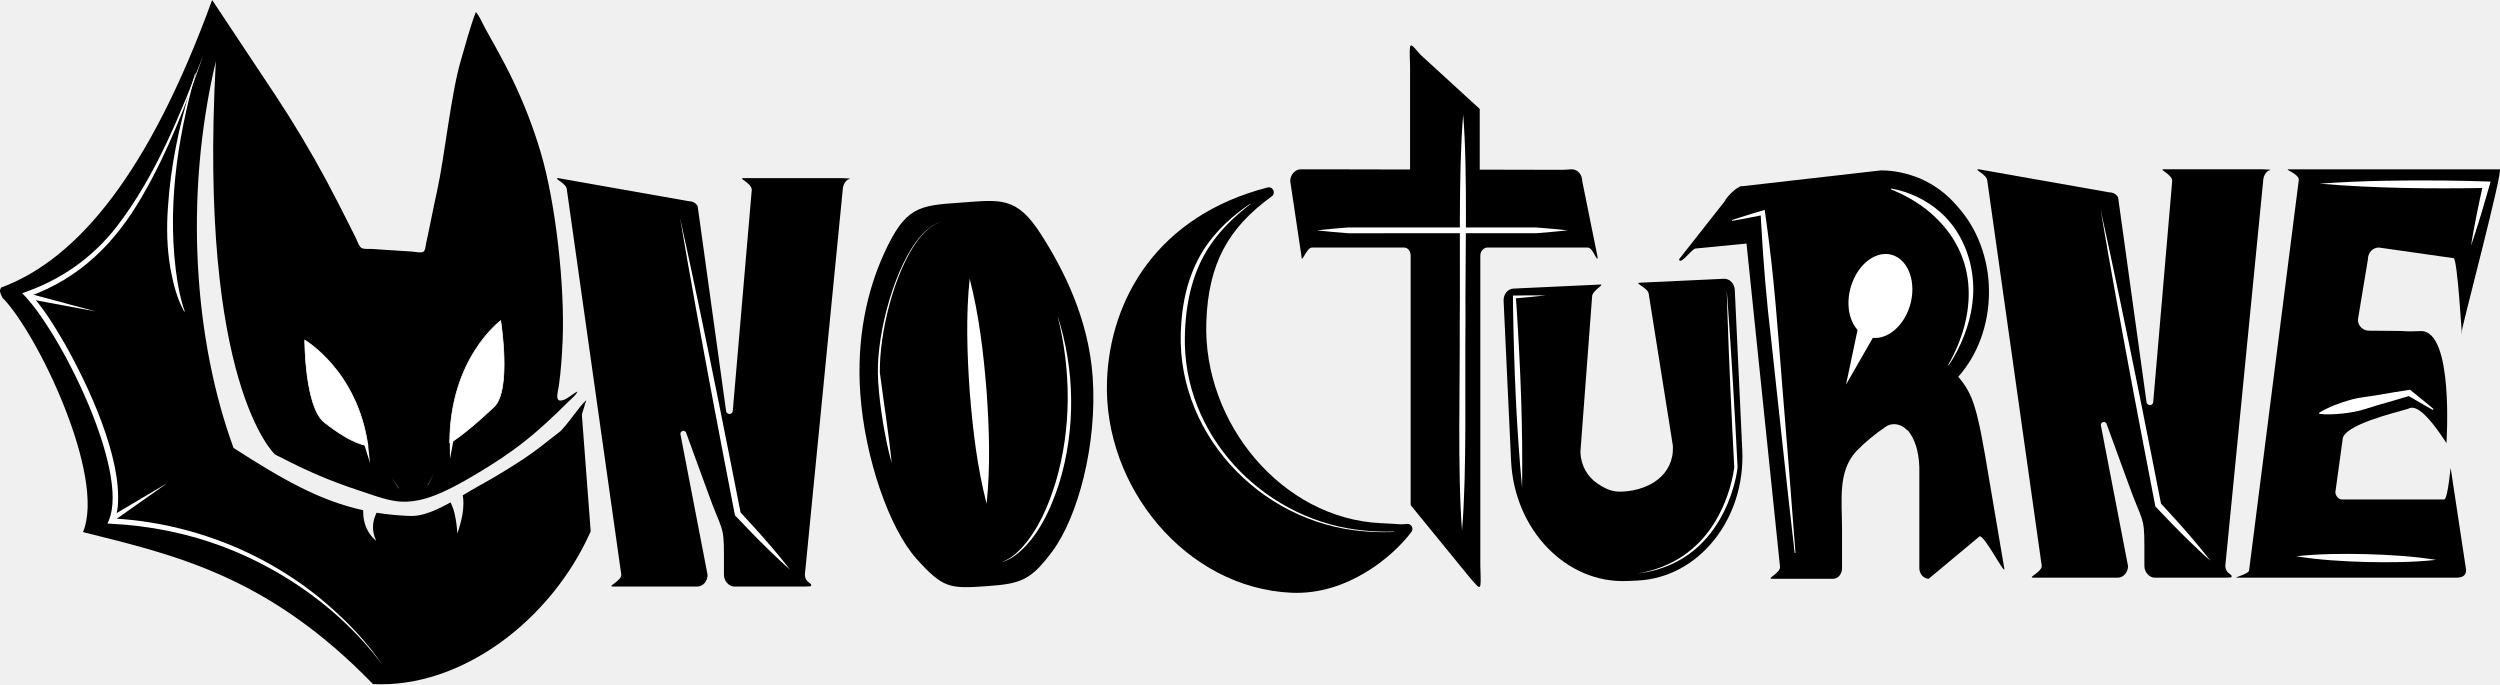
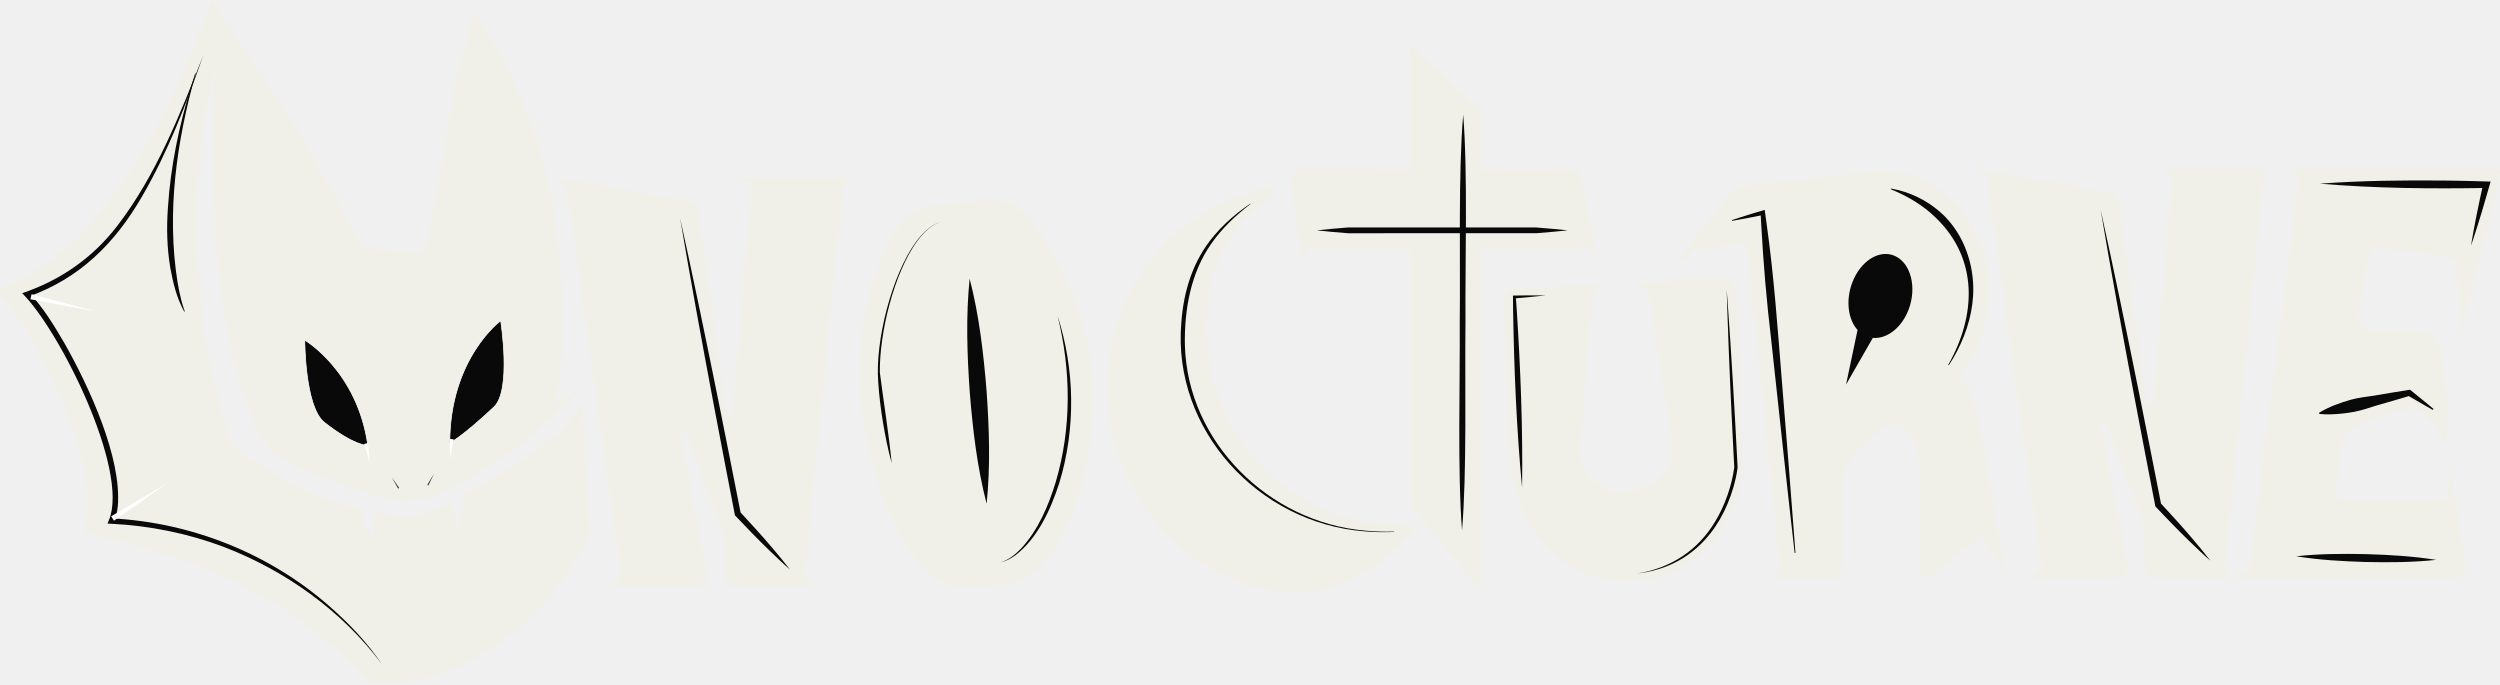
- <svg xmlns="http://www.w3.org/2000/svg" id="Layer_1" viewBox="0 0 3855.09 1055.19">
-   <path d="M1684.92,580.99c7.41,104.22-22.91,216.33-62.02,268.98-33.63,45.28-48.72,50.19-101.77,53.96-56.4,4.01-67.01,3.32-107.82-42.19-42.21-47.06-79.69-155.92-86.69-254.47-6.08-85.56,10.42-159.04,36.82-216.82,33.1-72.43,53.68-73.41,117.51-77.95,61.82-4.4,86.42-10.47,124.53,49.15,35.12,54.93,73.12,130.42,79.44,219.35Z" fill="#000" stroke-width="0" />
-   <path d="M1495.24,429.75c14.59,56.43,21.35,114.61,26.05,172.56,4.09,57.99,6.14,116.53.13,174.51-14.65-56.42-21.4-114.61-26.05-172.56-4.05-58-6.09-116.53-.12-174.51h0Z" fill="#fff" stroke-width="0" />
-   <path d="M1374.99,713.97c-5.69-20.19-9.78-41.26-13.32-61.95-3.36-20.83-6.12-41.88-7.41-62.95-5.02-63.01,21.1-166.25,58.95-217.06,10.1-13.32,22.85-25.88,39.22-30.79-16.26,5.15-28.73,17.83-38.6,31.25-35.44,49.34-57.98,141.48-57.06,202.12,5.99,46.41,13.61,92.78,18.23,139.38h0Z" fill="#fff" stroke-width="0" />
-   <path d="M1630.66,486.64c26.99,83.03,28.34,174.84,2.7,258.44-12.98,40.21-33.06,84.58-67.26,110.95-7.04,5.18-14.95,9.46-23.54,11.25,12.56-3.65,23.03-12.11,31.96-21.39,26.45-28.66,42.08-65.58,53.41-102.47,24.69-83.25,23.84-172.77,2.73-256.78h0Z" fill="#fff" stroke-width="0" />
-   <path d="M897.43,641.86c-.14-1.79.07-3.59.6-5.3l6.02-19.41c-10.18,8.23-31.3,41.39-41.72,49.31-20.8,15.81-33.3,26.9-55.11,41.29-21.77,14.36-44.07,27.9-66.92,40.49-9.03,4.97-17.87,10.31-26.75,15.59.78,4.29,1.08,8.47,1.08,12.5,0,5.68-.59,11.1-1.47,16.35-1.78,10.5-4.66,20.37-7.86,30.06-.74-10.16-1.88-20.27-4.08-29.78-1.1-4.74-2.48-9.32-4.24-13.49-.69-1.65-1.45-3.23-2.25-4.73-5.03,2.78-10.11,5.46-15.28,7.95-16.24,7.82-33.04,14.38-51.24,12.78-16.68-.78-32.39-2.38-47.52-4.8-2.73,5.56-4.68,11.51-5.31,17.89-.41,4.11-.24,8.39.56,12.71.79,4.32,2.23,8.66,4.2,12.86-3.55-2.99-6.84-6.47-9.67-10.47-2.83-3.99-5.19-8.5-6.9-13.36-1.72-4.86-2.81-10.03-3.3-15.28-.26-2.74-.36-5.5-.33-8.26-64.64-14.19-120.92-45.11-199.8-96.01-59.98-163.72-77.25-385.24-27.31-596.28-27.31,498.42,91.01,606.07,91.01,606.07,2.2,1.65,5.23,2.72,7.68,3.99,5.75,2.99,11.52,5.96,17.32,8.84,12.04,5.99,24.21,11.7,36.52,17.1,23.19,10.16,46.88,18.93,70.95,26.79,17.33,5.66,35.33,12.74,53.45,15.37,25.02,3.79,49.51-3.34,72.2-13.54,24.56-11.04,48.27-25.43,71.16-39.54,25.91-15.98,50.58-33.78,73.67-53.63,11.16-9.59,21.98-19.57,32.59-29.77,5.66-5.44,11.25-10.95,16.8-16.5,4.5-4.5,12-10.01,14.38-16-7.54,3.19-19.03,15.49-27.81,13.88-6.63-1.21-1.69-17.33-.99-22.4,3.31-23.69,4.91-47.51,5.88-71.4,3.33-81.93-10.41-209.32-33.64-288.08-11.25-38.12-25.65-75.33-42.77-111.19-8.62-18.06-18.06-35.72-27.73-53.25-5.08-9.2-10.22-18.37-15.34-27.54-4.45-7.98-8.29-18.36-14.39-25.12-9.21,23.82-15.51,49.1-22.82,73.57-15.51,51.94-25.26,149.75-37.02,202.68-5.97,26.86-10.99,53.93-16.92,80.79-.81,3.67-.94,10.89-4.52,12.76-3.89,2.03-13-.19-17.25-.45-13.34-.8-26.68-1.64-40.01-2.55-7.16-.49-14.32-1-21.48-1.48-4.38-.3-12.13.74-16.02-1.4-4.38-2.41-6.63-10.69-8.8-15.02-3-5.99-6-11.99-9.01-17.97-11.82-23.53-23.68-47.05-36.15-70.25-24.41-45.4-50.89-89.69-79.32-132.69L327.11,0C230.83,264.34,121.09,399.23,1.91,443.34c-4.01,5.57-.82,9.54,1.63,15.46,54.57,55.22,160.19,276.28,124.43,361.66,143.06,35.86,285.55,67.69,447.21,234.42,136.64,6.83,275.46-99.19,335.69-235.56l-13.45-177.47Z" fill="#000" stroke-width="0" />
-   <path d="M588.84,1024.15c-61.04-81.8-148.74-144.41-243.72-180.77-55.45-20.95-114.28-32.77-173.46-35.7,0,0-5.88-.3-5.88-.3l2.26-5.47c31.62-77.01-76.37-293.24-133.89-349.76,58.83-19.88,108.62-54.35,146.55-103.68,60.24-78.43,96.75-171.81,132.75-263.13-26.05,74.64-54.52,149.07-94.41,217.6-41.93,72.49-96.06,126.28-175.96,154.83,0,0,1.52-6.85,1.52-6.85,22.39,23.54,39.14,51.54,55.42,79.41,36.85,65.35,88.04,174.95,81.63,250.38-.89,8.24-2.62,16.54-5.94,24.42,0,0-3.62-5.77-3.62-5.77,122.55,6.23,242.48,53.76,334.93,134.61,30.6,26.76,59.03,56.43,81.81,90.17h0Z" fill="#fff" stroke-width="0" />
-   <polygon points="171.41 796.19 258.26 744.79 175.76 802.91 171.41 796.19 171.41 796.19" fill="#fff" stroke-width="0" />
-   <polygon points="48.73 453.69 147.31 480.21 46.95 461.49 48.73 453.69 48.73 453.69" fill="#fff" stroke-width="0" />
-   <path d="M284.13,480.58c-11.58-20.67-17.2-44.09-21.44-67.22-5.29-31.03-6.04-62.71-3.67-94.06,3.97-62.3,16.97-124.28,34.92-183.97,0,0,7.05-22.31,7.05-22.31,0,0,.86.26.86.26-29.45,104.22-45.25,214.18-28.08,321.89,1.58,9.46,3.55,19.05,5.98,28.36,1.53,5.59,3.09,11.23,5.19,16.63,0,0-.8.42-.8.42h0Z" fill="#fff" stroke-width="0" />
-   <path d="M693.55,683.17s19.65-9.94,68.27-55.74c27.31-25.73,10.24-132.92,10.24-132.92,0,0-78.51,57.89-78.51,188.67Z" fill="#fff" stroke="#fff" stroke-miterlimit="10" stroke-width="1.12" />
-   <path d="M567.31,687.13s-21.04.57-67.13-35.83c-30.23-23.87-30.23-126.78-30.23-126.78,0,0,81.16,47.25,97.36,162.61Z" fill="#fff" stroke="#fff" stroke-miterlimit="10" stroke-width="1.12" />
-   <line x1="669.5" y1="730.1" x2="660.09" y2="747.52" fill="#3d3d3d" stroke-width="0" />
-   <path d="M669.5,730.1l-8.52,17.89c-.24.5-.84.71-1.33.47-.53-.25-.73-.92-.43-1.42,0,0,10.28-16.94,10.28-16.94h0Z" fill="#3d3d3d" stroke-width="0" />
-   <line x1="603.7" y1="735.6" x2="614.37" y2="752.27" fill="#3d3d3d" stroke-width="0" />
-   <path d="M603.7,735.6l11.51,16.13c.32.45.22,1.08-.23,1.4-.48.34-1.16.19-1.45-.32,0,0-9.82-17.21-9.82-17.21h0Z" fill="#3d3d3d" stroke-width="0" />
-   <path d="M2175.29,778.93v-384.88c0-6.65-4.23-12.35-10.15-12.35h-141.97c-8.46,0-16.07,25.19-16.07,14.75l-17.52-117.33c0-9.5,7.61-18.05,16.07-18.05h27.57s377.05.81,377.05.81l13.49-.81c9.3,0,16.07,8.55,16.07,18.05l23.72,117.33c0,10.45-6.77-14.75-15.22-14.75h-154.62c-5.92,0-11,5.7-11,12.35v478.72c1.39,41.67,1.51,37.84-16.07,18.05" fill="#000" stroke-width="0" />
-   <path d="M2908.8,381.71h-65.13c-8.46,0-16.07,7.6-16.07,18.05v172.87c0,7.6-.77,27.01,5.15,27.01,2.54,0,13.64-8.35,15.33-10.25,38.06-32.29,71.71-56.66,105.54-93.7,10.99-11.4,16.92-28.5,16.92-47.49,0-37.04-27.91-66.49-61.74-66.49Z" fill="#000" stroke-width="0" />
-   <path d="M3431.46,872.77c.62,11.33,9.47,12.24,9.75,15.43s-1.65,2.12-11.22,2.61h-107.21c-8.46,0-16.07-8.55-16.07-18.05v-31.34c0-46.54-3.34-36.03-24.76-95.87l-33.98-93.06c-.85-.95-2.54-1.9-3.38-1.9-2.54,0-5.07,1.9-5.07,4.75l41.96,217.42c0,9.5-6.77,18.05-16.07,18.05h-130.09c-9.3,0,13.13-8.55,13.13-18.05l-83.93-593.65c0-10.45-22.43-18.05-13.13-18.05l201.26,35.58c5.92,0,10.99,2.85,13.53,7.6l44.09,317.64c1.69,1.9,3.38,2.85,5.07,2.85,2.54,0,5.08-1.9,5.08-5.7l29.2-339.93c0-10.45-21.59-18.05-13.13-18.05h151.92c6.52.07,15.19.6,12.22,1.22-6.95,1.44-10.68,10.45-10.75,16.83l-58.4,593.65Z" fill="#000" stroke-width="0" />
-   <path d="M3772.51,683.26c-43.8-67.77-55.6-53.68-59.75-52.69-18.61,5.7-100.39,24.7-100.39,47.49l-11.13,80.74c0,5.7,5.07,11.4,10.15,11.4h157.56c5.92,0,10.15-54.68,10.15-48.03l23.72,156.77c0,9.5-6.77,11.89-16.07,11.89h-337.59c-5.92,0,19.05-5.7,19.05-11.4l76.64-602.2c0-9.5-23.28-16.15-15.67-16.15h325.53c5.92,0-58.27,242.07-58.27,248.72v6.02c0,5.7-6.97-117.71-12.89-117.71l-115.21-16.4c-9.3,0-16.92,7.6-16.92,18.05l-15.42,93.08c0,10.45,8.46,17.1,16.92,17.1l42.7.35c16.79,0,8.76,1.37,36.99.27,51.79-2.01,39.91,172.7,39.91,172.7Z" fill="#000" stroke-width="0" />
-   <path d="M1852.45,496.15c3.24-92.43,35.13-149.75,104.08-199.56-166.02,42.76-237.48,167.9-241.8,291.37-5.57,159.26,119.22,311.38,277.22,318.36,82.51,3.64,150.76-53.93,178.33-90.71-13.64,1.33-5.11.47-40.61-1.1-158-6.97-282.79-159.1-277.22-318.36Z" fill="#000" stroke="#000" stroke-linejoin="round" stroke-width="15.46" />
-   <path d="M3019.74,580.96c22.84,27.55,29.01,45.07,47.37,156.72l23.72,139.69c0,8.55-29.64-50.45-38.1-50.45l-78.66,65.58c-7.61,0-14.38-7.6-14.38-16.15v-155.77c-.85-24.69-6.77-43.69-17.76-56.99h-.85c-5.07-5.7-12.69-9.5-20.3-9.5-4.23,0-8.46.95-12.69,3.8-16.92,11.4-32.99,24.7-45.67,37.99-28.76,31.34-21.95,75.04-21.95,119.68v60.79c0,8.55-5.92,16.15-13.53,16.15h-94.31c-9.3,0,12.28-8.55,12.28-18.05l-59.31-571.83c0-9.5-7.01-15.4.6-15.4l214.27-24.47c21.14,0,41.44,4.75,60.05,12.35,21.99,9.5,41.44,23.75,57.51,42.74,30.45,33.24,49.06,80.74,49.06,132.03s-17.76,97.83-47.37,131.08Z" fill="#000" stroke-width="0" />
-   <path d="M2943.19,477.26c12.83-33.86,3.52-70.79-20.41-82.23-23.93-11.44-53.67,6.82-66.51,40.69-10.42,27.5-6.51,56.9,8.14,73.1l-17.72,84.13,20.84-36.31.41-.72,20.03-34.9c21.31,2.07,44.4-15.24,55.21-43.75Z" fill="#fff" stroke-width="0" />
-   <path d="M3026.63,342.97l-412.3,40.27c-5.69.82-23.81,26.9-25.12,16.54l70.72-89.93c.75-3.39,16.37-21.48,25.6-22.65l1.57,1.84" fill="#000" stroke-width="0" />
-   <path d="M2281.81,264.08v-96.06l-91.35-83.63c-17.58-19.79-17.46-23.62-16.07,18.05v161.64h107.42Z" fill="#000" stroke-width="0" />
-   <path d="M2767.43,852.73c-12.58-109.07-24.15-218.25-36.04-327.4-7.19-59.93-12.29-120.19-15.6-180.47-.25-4.05-.69-12.4-.87-16.46,0,0,4.28,3.03,4.28,3.03-15.56,3.2-32.53,6.42-48.13,9.11,0,0-.3-1.21-.3-1.21,3.88-1.29,7.76-2.57,11.65-3.8,12.13-3.93,26.55-8.25,38.8-11.92.84,5.84,2.06,14.59,2.83,20.47,11.53,81.57,17.29,163.79,23.85,245.85,7.28,87.53,14.16,175.1,20.77,262.68,0,0-1.25.12-1.25.12h0Z" fill="#fff" stroke-width="0" />
-   <path d="M3004.19,562.69c43.21-76.01,47.11-163.26-19.3-227.09-19.66-19.31-43.69-33.34-69.33-43.8,0,0,.3-1.06.3-1.06,28.15,4.79,55.08,17.67,76.54,36.76,32.63,28.84,49.8,72.84,50.46,115.87.54,33.92-9.09,67.17-24.44,97.12-1.89,3.64-4.4,7.96-6.36,11.57-1.17,1.97-5.73,9.21-6.93,11.21,0,0-.94-.58-.94-.58h0Z" fill="#fff" stroke-width="0" />
-   <path d="M3239.03,322.38c20.54,92.8,40.81,191.19,59.65,284.46,7.37,36.12,26.57,133.63,33.93,171.04,0,0-1.18-2.31-1.18-2.31,16.69,17.97,33.21,36.11,49.12,54.79,9.2,10.8,19.37,23.03,27.96,34.29-10.72-9.24-22.15-20.26-32.41-30.12-17.93-17.39-35.25-35.38-52.42-53.52-7.47-38.66-26.09-135.12-33.07-172.6-17.58-93.55-35.74-192.28-51.57-286.04h0Z" fill="#fff" stroke-width="0" />
-   <path d="M3577.06,283.24c64.13-4.81,128.5-5.38,192.77-4.84,23.58.26,47.21.79,70.79,1.61,0,0-1.71,6.03-1.71,6.03-7.62,27.08-15.85,54.64-24.66,81.35-1.3,3.84-2.57,7.69-3.93,11.52,2.5-15.77,5.68-32.19,8.76-47.83,3.1-15.37,6.64-32.15,10.09-47.49,0,0,4.84,6.25,4.84,6.25-85.67,1.41-171.52.62-256.95-6.61h0Z" fill="#fff" stroke-width="0" />
-   <path d="M3756.6,863.34c-35.99,3.9-72,4.06-108.08,3.29-36.07-1.07-72.03-3.07-107.77-8.85,35.99-3.93,72-4.08,108.08-3.29,36.07,1.09,72.03,3.1,107.77,8.85h0Z" fill="#fff" stroke-width="0" />
-   <path d="M3576.11,636.48c15.63-9.43,32.67-15.52,50.09-20.4,11.48-3.1,23.39-4.19,35.11-6.06,18.34-3.12,36.68-6.25,55.07-9.08,8.93,7.2,18.62,15.08,27.51,22.41,0,0,8.65,7.23,8.65,7.23,0,0-1.07,1.54-1.07,1.54l-9.81-5.54c-9.52-5.42-19.81-11.48-29.2-16.98,0,0,3.65.7,3.65.7-17.06,5.19-34.19,10.05-51.32,14.98-11.37,3.39-22.58,7.56-34.27,9.73-11.75,2.16-23.61,3.52-35.61,3.88-6.05.14-12.13.13-18.38-.58,0,0-.42-1.83-.42-1.83h0Z" fill="#fff" stroke-width="0" />
-   <path d="M2030.35,355.21c16.13-1.84,32.27-3.14,48.4-4.46,32.22.11,111.83.01,145.21.04,31.87,0,114.35,0,145.21,0,16.13,1.34,32.27,2.65,48.4,4.42-16.13,1.77-32.27,3.07-48.4,4.42-30.49,0-113.61,0-145.21,0-33.75.01-112.48-.05-145.21.04-16.14-1.32-32.27-2.62-48.4-4.46h0Z" fill="#fff" stroke-width="0" />
-   <path d="M2256.29,176.73c7.26,90.64,2.86,228.55,3.53,320.67-1.12,92.47,2.34,229.53-5.31,320.64-7.13-90.65-2.93-228.55-3.53-320.67,1.19-92.47-2.47-229.54,5.31-320.64h0Z" fill="#fff" stroke-width="0" />
-   <polygon points="693.89 707.64 693.55 676.86 699.52 677.38 693.89 707.64 693.89 707.64" fill="#fff" stroke-width="0" />
-   <polygon points="570.54 713.91 561.43 684.54 567.31 683.33 570.54 713.91 570.54 713.91" fill="#fff" stroke-width="0" />
-   <path d="M2658.22,429.88c9.29-.43,16.45,7.86,16.9,17.42l11.52,246.75c4.95,106.16-67.01,196.75-161.63,201.16l-15.21.71c-94.62,4.42-174.71-79.07-179.66-185.23l-11.52-246.76c-.45-9.57,5.91-18.49,15.2-18.92l133.52-6.23c8.45-.39-12.71,9.22-12.27,18.79l-18.05,239.51c1.03,22,11.19,38.21,26.63,48.77,18.12,12.39,28.98,12.85,40.87,12.05,38.82-2.61,77.24-25.4,75.14-70.35l-37.23-234.04c-.45-9.57-23.26-17.13-13.96-17.56l129.76-6.06Z" fill="#000" stroke-width="0" />
-   <path d="M2347.13,752.09c-8.69-91.61-12.41-183.66-13.91-275.65,0-1.05-.18-20.02-.18-20.65,7.84-.27,18.25-.15,26.18-.3,8.03-.02,16.05-.04,24.08.08-15.69,1.75-32.19,3.25-47.93,4.57,0,0,2.09-2.29,2.09-2.29l1.32,18.36c5.91,91.81,9.62,183.86,8.34,275.88h0Z" fill="#fff" stroke-width="0" />
-   <path d="M2525.04,884.34c51.43-8.38,93.18-35.48,119.95-80.35,15.13-24.84,25.65-55.88,29.3-83.19-4.08-77.31-8.09-162.43-10.61-239.83-.31-8.37-.84-25.87-1.05-34.29,0,0,1.31,17.1,1.31,17.1,6.02,83.23,11.26,173.41,15.5,256.75-1.13,10.36-3.52,20.28-6.28,30.25-21.06,72.65-71.03,124.73-148.11,133.56h0Z" fill="#fff" stroke-width="0" />
-   <path d="M1928.24,314.63c-22.6,17.44-43.76,37.24-60.12,60.74-32.08,45.29-41.92,102.25-40.99,156.82,3.88,149.62,129.62,272.75,276.69,285.92,15.22,1.57,30.56,2.01,45.87,1.57,0,0,.02.63.02.62-15.33.64-30.71.4-46.01-.97-162.78-12.56-296.1-156.58-282.07-321.76,3.55-48.97,18.03-95.93,50.19-133.84,11.12-13.34,23.82-25.31,37.44-36.03,6.04-4.76,12.27-9.27,18.61-13.59l.37.51h0Z" fill="#fff" stroke-width="0" />
-   <path d="M1241.09,886.43c.62,11.33,9.47,12.24,9.75,15.43s-1.65,2.12-11.22,2.61h-107.21c-8.46,0-16.07-8.55-16.07-18.05v-31.34c0-46.54-3.34-36.03-24.76-95.87l-33.98-93.06c-.85-.95-2.54-1.9-3.38-1.9-2.54,0-5.07,1.9-5.07,4.75l41.96,217.42c0,9.5-6.77,18.05-16.07,18.05h-130.09c-9.3,0,13.13-8.55,13.13-18.05l-83.93-593.65c0-10.45-22.43-18.05-13.13-18.05l201.26,35.58c5.92,0,10.99,2.85,13.53,7.6l44.09,317.64c1.69,1.9,3.38,2.85,5.07,2.85,2.54,0,5.08-1.9,5.08-5.7l29.2-339.93c0-10.45-21.59-18.05-13.13-18.05h151.92c6.52.07,15.19.6,12.22,1.22-6.95,1.44-10.68,10.45-10.75,16.83l-58.4,593.65Z" fill="#000" stroke-width="0" />
-   <path d="M1048.66,336.03c20.54,92.8,40.81,191.19,59.65,284.46,7.37,36.12,26.57,133.63,33.93,171.04,0,0-1.18-2.31-1.18-2.31,16.69,17.97,33.2,36.11,49.12,54.79,9.2,10.8,19.37,23.03,27.96,34.29-10.72-9.24-22.15-20.26-32.41-30.12-17.93-17.39-35.25-35.38-52.42-53.52-7.47-38.66-26.09-135.12-33.07-172.6-17.58-93.55-35.74-192.28-51.57-286.04h0Z" fill="#fff" stroke-width="0" />
+ <svg xmlns="http://www.w3.org/2000/svg" width="3855.09" height="1055.19" viewBox="0 0 3855.09 1055.19">
+   <g id="Layer_1">
+     <path d="M1684.92 580.99 C1692.33 685.21 1662.01 797.32 1622.9 849.97 C1589.27 895.25 1574.18 900.16 1521.13 903.93 C1464.73 907.94 1454.12 907.25 1413.31 861.74 C1371.1 814.68 1333.62 705.82 1326.62 607.27 C1320.54 521.71 1337.04 448.23 1363.44 390.45 C1396.54 318.02 1417.12 317.04 1480.95 312.5 C1542.77 308.1 1567.37 302.03 1605.48 361.65 C1640.6 416.58 1678.6 492.07 1684.92 581 Z" fill="#f0f0e8" />
+     <path d="M1495.24 429.75 C1509.83 486.18 1516.59 544.36 1521.29 602.31 C1525.38 660.3 1527.43 718.84 1521.42 776.82 C1506.77 720.4 1500.02 662.21 1495.37 604.26 C1491.32 546.26 1489.28 487.73 1495.25 429.75 L1495.25 429.75 Z" fill="#080908" />
+     <path d="M1374.99 713.97 C1369.3 693.78 1365.21 672.71 1361.67 652.02 C1358.31 631.19 1355.55 610.14 1354.26 589.07 C1349.24 526.06 1375.36 422.82 1413.21 372.01 C1423.31 358.69 1436.06 346.13 1452.43 341.22 C1436.17 346.37 1423.7 359.05 1413.83 372.47 C1378.39 421.81 1355.85 513.95 1356.77 574.59 C1362.76 621 1370.38 667.37 1375 713.97 L1375 713.97 Z" fill="#080908" />
+     <path d="M1630.66 486.64 C1657.65 569.67 1659 661.48 1633.36 745.08 C1620.38 785.29 1600.3 829.66 1566.1 856.03 C1559.06 861.21 1551.15 865.49 1542.56 867.28 C1555.12 863.63 1565.59 855.17 1574.52 845.89 C1600.97 817.23 1616.6 780.31 1627.93 743.42 C1652.62 660.17 1651.77 570.65 1630.66 486.64 Z" fill="#080908" />
+     <path d="M897.43 641.86 C897.29 640.07 897.5 638.27 898.03 636.56 L904.05 617.15 C893.87 625.38 872.75 658.54 862.33 666.46 C841.53 682.27 829.03 693.36 807.22 707.75 C785.45 722.11 763.15 735.65 740.3 748.24 C731.27 753.21 722.43 758.55 713.55 763.83 C714.33 768.12 714.63 772.3 714.63 776.33 C714.63 782.01 714.04 787.43 713.16 792.68 C711.38 803.18 708.5 813.05 705.3 822.74 C704.56 812.58 703.42 802.47 701.22 792.96 C700.12 788.22 698.74 783.64 696.98 779.47 C696.29 777.82 695.53 776.24 694.73 774.74 C689.7 777.52 684.62 780.2 679.45 782.69 C663.21 790.51 646.41 797.07 628.21 795.47 C611.53 794.69 595.82 793.09 580.69 790.67 C577.96 796.23 576.01 802.18 575.38 808.56 C574.97 812.67 575.14 816.95 575.94 821.27 C576.73 825.59 578.17 829.93 580.14 834.13 C576.59 831.14 573.3 827.66 570.47 823.66 C567.64 819.67 565.28 815.16 563.57 810.3 C561.85 805.44 560.76 800.27 560.27 795.02 C560.01 792.28 559.91 789.52 559.94 786.76 C495.3 772.57 439.02 741.65 360.14 690.75 C300.16 527.03 282.89 305.51 332.83 94.47 C305.52 592.89 423.84 700.54 423.84 700.54 C426.04 702.19 429.07 703.26 431.52 704.53 C437.27 707.52 443.04 710.49 448.84 713.37 C460.88 719.36 473.05 725.07 485.36 730.47 C508.55 740.63 532.24 749.4 556.31 757.26 C573.64 762.92 591.64 770 609.76 772.63 C634.78 776.42 659.27 769.29 681.96 759.09 C706.52 748.05 730.23 733.66 753.12 719.55 C779.03 703.57 803.7 685.77 826.79 665.92 C837.95 656.33 848.77 646.35 859.38 636.15 C865.04 630.71 870.63 625.2 876.18 619.65 C880.68 615.15 888.18 609.64 890.56 603.65 C883.02 606.84 871.53 619.14 862.75 617.53 C856.12 616.32 861.06 600.2 861.76 595.13 C865.07 571.44 866.67 547.62 867.64 523.73 C870.97 441.8 857.23 314.41 834 235.65 C822.75 197.53 808.35 160.32 791.23 124.46 C782.61 106.4 773.17 88.74 763.5 71.21 C758.42 62.01 753.28 52.84 748.16 43.67 C743.71 35.69 739.87 25.31 733.77 18.55 C724.56 42.37 718.26 67.65 710.95 92.12 C695.44 144.06 685.69 241.87 673.93 294.8 C667.96 321.66 662.94 348.73 657.01 375.59 C656.2 379.26 656.07 386.48 652.49 388.35 C648.6 390.38 639.49 388.16 635.24 387.9 C621.9 387.1 608.56 386.26 595.23 385.35 C588.07 384.86 580.91 384.35 573.75 383.87 C569.37 383.57 561.62 384.61 557.73 382.47 C553.35 380.06 551.1 371.78 548.93 367.45 C545.93 361.46 542.93 355.46 539.92 349.48 C528.1 325.95 516.24 302.43 503.77 279.23 C479.36 233.83 452.88 189.54 424.45 146.54 L327.11 0 C230.83 264.34 121.09 399.23 1.91 443.34 C-2.1 448.91 1.09 452.88 3.54 458.8 C58.11 514.02 163.73 735.08 127.97 820.46 C271.03 856.32 413.52 888.15 575.18 1054.88 C711.82 1061.71 850.64 955.69 910.87 819.32 L897.42 641.85 Z" fill="#f0f0e8" />
+     <path d="M588.84 1024.15 C527.8 942.35 440.1 879.74 345.12 843.38 C289.67 822.43 230.84 810.61 171.66 807.68 L165.78 807.38 L168.04 801.91 C199.66 724.9 91.67 508.67 34.15 452.15 C92.98 432.27 142.77 397.8 180.7 348.47 C240.94 270.04 277.45 176.66 313.45 85.34 C287.4 159.98 258.93 234.41 219.04 302.94 C177.11 375.43 122.98 429.22 43.08 457.77 L44.6 450.92 C66.99 474.46 83.74 502.46 100.02 530.33 C136.87 595.68 188.06 705.28 181.65 780.71 C180.76 788.95 179.03 797.25 175.71 805.13 L172.09 799.36 C294.64 805.59 414.57 853.12 507.02 933.97 C537.62 960.73 566.05 990.4 588.83 1024.14 L588.83 1024.14 Z" fill="#080908" />
+     <polygon points="171.41,796.19 258.26,744.79 175.76,802.91 171.41,796.19" fill="#ffffff" />
+     <polygon points="48.73,453.69 147.31,480.21 46.95,461.49 48.73,453.69" fill="#ffffff" />
+     <path d="M284.13 480.58 C272.55 459.91 266.93 436.49 262.69 413.36 C257.4 382.33 256.65 350.65 259.02 319.3 C262.99 257 275.99 195.02 293.94 135.33 L300.99 113.02 L301.85 113.28 C272.4 217.5 256.6 327.46 273.77 435.17 C275.35 444.63 277.32 454.22 279.75 463.53 C281.28 469.12 282.84 474.76 284.94 480.16 L284.14 480.58 L284.14 480.58 Z" fill="#080908" />
+     <path d="M693.55 683.17 C693.55 683.17 713.2 673.23 761.82 627.43 C789.13 601.7 772.06 494.51 772.06 494.51 C772.06 494.51 693.55 552.4 693.55 683.18 Z" fill="#080908" stroke="#ffffff" stroke-width="1.12" stroke-miterlimit="10" />
+     <path d="M567.31 687.13 C567.31 687.13 546.27 687.7 500.18 651.3 C469.95 627.43 469.95 524.52 469.95 524.52 C469.95 524.52 551.11 571.77 567.31 687.13 Z" fill="#080908" stroke="#ffffff" stroke-width="1.12" stroke-miterlimit="10" />
+     <line x1="669.5" y1="730.1" x2="660.09" y2="747.52" fill="#3d3d3d" />
+     <path d="M669.5 730.1 L660.98 747.99 C660.74 748.49 660.14 748.7 659.65 748.46 C659.12 748.21 658.92 747.54 659.22 747.04 L669.5 730.1 Z" fill="#3d3d3d" />
+     <line x1="603.7" y1="735.6" x2="614.37" y2="752.27" fill="#3d3d3d" />
+     <path d="M603.7 735.6 L615.21 751.73 C615.53 752.18 615.43 752.81 614.98 753.13 C614.5 753.47 613.82 753.32 613.53 752.81 L603.71 735.6 L603.71 735.6 Z" fill="#3d3d3d" />
+     <path d="M2175.29 778.93 L2175.29 394.05 C2175.29 387.4 2171.06 381.7 2165.14 381.7 L2023.17 381.7 C2014.71 381.7 2007.1 406.89 2007.1 396.45 L1989.58 279.12 C1989.58 269.62 1997.19 261.07 2005.65 261.07 L2033.22 261.07 L2410.27 261.88 L2423.76 261.07 C2433.06 261.07 2439.83 269.62 2439.83 279.12 L2463.55 396.45 C2463.55 406.9 2456.78 381.7 2448.33 381.7 L2293.71 381.7 C2287.79 381.7 2282.71 387.4 2282.71 394.05 L2282.71 872.77 C2284.1 914.44 2284.22 910.61 2266.64 890.82" fill="#f0f0e8" />
+     <path d="M2908.8 381.71 L2843.67 381.71 C2835.21 381.71 2827.6 389.31 2827.6 399.76 L2827.6 572.63 C2827.6 580.23 2826.83 599.64 2832.75 599.64 C2835.29 599.64 2846.39 591.29 2848.08 589.39 C2886.14 557.1 2919.79 532.73 2953.62 495.69 C2964.61 484.29 2970.54 467.19 2970.54 448.2 C2970.54 411.16 2942.63 381.71 2908.8 381.71 Z" fill="#000000" />
+     <path d="M3431.46 872.77 C3432.08 884.1 3440.93 885.01 3441.21 888.2 C3441.49 891.39 3439.56 890.32 3429.99 890.81 L3322.78 890.81 C3314.32 890.81 3306.71 882.26 3306.71 872.76 L3306.71 841.42 C3306.71 794.88 3303.37 805.39 3281.95 745.55 L3247.97 652.49 C3247.12 651.54 3245.43 650.59 3244.59 650.59 C3242.05 650.59 3239.52 652.49 3239.52 655.34 L3281.48 872.76 C3281.48 882.26 3274.71 890.81 3265.41 890.81 L3135.32 890.81 C3126.02 890.81 3148.45 882.26 3148.45 872.76 L3064.52 279.11 C3064.52 268.66 3042.09 261.06 3051.39 261.06 L3252.65 296.64 C3258.57 296.64 3263.64 299.49 3266.18 304.24 L3310.27 621.88 C3311.96 623.78 3313.65 624.73 3315.34 624.73 C3317.88 624.73 3320.42 622.83 3320.42 619.03 L3349.62 279.1 C3349.62 268.65 3328.03 261.05 3336.49 261.05 L3488.41 261.05 C3494.93 261.12 3503.6 261.65 3500.63 262.27 C3493.68 263.71 3489.95 272.72 3489.88 279.1 L3431.48 872.75 Z" fill="#f0f0e8" />
+     <path d="M3772.51 683.26 C3728.71 615.49 3716.91 629.58 3712.76 630.57 C3694.15 636.27 3612.37 655.27 3612.37 678.06 L3601.24 758.8 C3601.24 764.5 3606.31 770.2 3611.39 770.2 L3768.95 770.2 C3774.87 770.2 3779.1 715.52 3779.1 722.17 L3802.82 878.94 C3802.82 888.44 3796.05 890.83 3786.75 890.83 L3449.16 890.83 C3443.24 890.83 3468.21 885.13 3468.21 879.43 L3544.85 277.23 C3544.85 267.73 3521.57 261.08 3529.18 261.08 L3854.71 261.08 C3860.63 261.08 3796.44 503.15 3796.44 509.8 L3796.44 515.82 C3796.44 521.52 3789.47 398.11 3783.55 398.11 L3668.34 381.71 C3659.04 381.71 3651.42 389.31 3651.42 399.76 L3636 492.84 C3636 503.29 3644.46 509.94 3652.92 509.94 L3695.62 510.29 C3712.41 510.29 3704.38 511.66 3732.61 510.56 C3784.4 508.55 3772.52 683.26 3772.52 683.26 Z" fill="#f0f0e8" />
+     <path d="M1852.45 496.15 C1855.69 403.72 1887.58 346.4 1956.53 296.59 C1790.51 339.35 1719.05 464.49 1714.73 587.96 C1709.16 747.22 1833.95 899.34 1991.95 906.32 C2074.46 909.96 2142.71 852.39 2170.28 815.61 C2156.64 816.94 2165.17 816.08 2129.67 814.51 C1971.67 807.54 1846.88 655.41 1852.45 496.15 Z" fill="#f0f0e8" stroke="#f0f0e8" stroke-width="15.46" stroke-linejoin="round" />
+     <path d="M3019.74 580.96 C3042.58 608.51 3048.75 626.03 3067.11 737.68 L3090.83 877.37 C3090.83 885.92 3061.19 826.92 3052.73 826.92 L2974.07 892.5 C2966.46 892.5 2959.69 884.9 2959.69 876.35 L2959.69 720.58 C2958.84 695.89 2952.92 676.89 2941.93 663.59 L2941.08 663.59 C2936.01 657.89 2928.39 654.09 2920.78 654.09 C2916.55 654.09 2912.32 655.04 2908.09 657.89 C2891.17 669.29 2875.1 682.59 2862.42 695.88 C2833.66 727.22 2840.47 770.92 2840.47 815.56 L2840.47 876.35 C2840.47 884.9 2834.55 892.5 2826.94 892.5 L2732.63 892.5 C2723.33 892.5 2744.91 883.95 2744.91 874.45 L2685.6 302.62 C2685.6 293.12 2678.59 287.22 2686.2 287.22 L2900.47 262.75 C2921.61 262.75 2941.91 267.5 2960.52 275.1 C2982.51 284.6 3001.96 298.85 3018.03 317.84 C3048.48 351.08 3067.09 398.58 3067.09 449.87 C3067.09 501.16 3049.33 547.7 3019.72 580.95 Z" fill="#f0f0e8" />
+     <path d="M2943.19 477.26 C2956.02 443.4 2946.71 406.47 2922.78 395.03 C2898.85 383.59 2869.11 401.85 2856.27 435.72 C2845.85 463.22 2849.76 492.62 2864.41 508.82 L2846.69 592.95 L2867.53 556.64 L2867.94 555.92 L2887.97 521.02 C2909.28 523.09 2932.37 505.78 2943.18 477.27 Z" fill="#080908" />
+     <path d="M3026.63 342.97 L2614.33 383.24 C2608.64 384.06 2590.52 410.14 2589.21 399.78 L2659.93 309.85 C2660.68 306.46 2676.3 288.37 2685.53 287.2 L2687.1 289.04" fill="#f0f0e8" stroke="#f0f0e8" stroke-miterlimit="10" />
+     <path d="M2281.81 264.08 L2281.81 168.02 L2190.46 84.39 C2172.88 64.6 2173 60.77 2174.39 102.44 L2174.39 264.08 Z" fill="#f0f0e8" />
+     <path d="M2767.43 852.73 C2754.85 743.66 2743.28 634.48 2731.39 525.33 C2724.2 465.4 2719.1 405.14 2715.79 344.86 C2715.54 340.81 2715.1 332.46 2714.92 328.4 L2719.2 331.43 C2703.64 334.63 2686.67 337.85 2671.07 340.54 L2670.77 339.33 C2674.65 338.04 2678.53 336.76 2682.42 335.53 C2694.55 331.6 2708.97 327.28 2721.22 323.61 C2722.06 329.45 2723.28 338.2 2724.05 344.08 C2735.58 425.65 2741.34 507.87 2747.9 589.93 C2755.18 677.46 2762.06 765.03 2768.67 852.61 L2767.42 852.73 L2767.42 852.73 Z" fill="#080908" />
+     <path d="M3004.19 562.69 C3047.4 486.68 3051.3 399.43 2984.89 335.6 C2965.23 316.29 2941.2 302.26 2915.56 291.8 L2915.86 290.74 C2944.01 295.53 2970.94 308.41 2992.4 327.5 C3025.03 356.34 3042.2 400.34 3042.86 443.37 C3043.4 477.29 3033.77 510.54 3018.42 540.49 C3016.53 544.13 3014.02 548.45 3012.06 552.06 C3010.89 554.03 3006.33 561.27 3005.13 563.27 L3004.19 562.69 Z" fill="#080908" />
+     <path d="M3239.03 322.38 C3259.57 415.18 3279.84 513.57 3298.68 606.84 C3306.05 642.96 3325.25 740.47 3332.61 777.88 L3331.43 775.57 C3348.12 793.54 3364.64 811.68 3380.55 830.36 C3389.75 841.16 3399.92 853.39 3408.51 864.65 C3397.79 855.41 3386.36 844.39 3376.1 834.53 C3358.17 817.14 3340.85 799.15 3323.68 781.01 C3316.21 742.35 3297.59 645.89 3290.61 608.41 C3273.03 514.86 3254.87 416.13 3239.04 322.37 L3239.04 322.37 Z" fill="#080908" />
+     <path d="M3577.06 283.24 C3641.19 278.43 3705.56 277.86 3769.83 278.4 C3793.41 278.66 3817.04 279.19 3840.62 280.01 L3838.91 286.04 C3831.29 313.12 3823.06 340.68 3814.25 367.39 C3812.95 371.23 3811.68 375.08 3810.32 378.91 C3812.82 363.14 3816 346.72 3819.08 331.08 C3822.18 315.71 3825.72 298.93 3829.17 283.59 L3834.01 289.84 C3748.34 291.25 3662.49 290.46 3577.06 283.23 L3577.06 283.23 Z" fill="#080908" />
+     <path d="M3756.6 863.34 C3720.61 867.24 3684.6 867.4 3648.52 866.63 C3612.45 865.56 3576.49 863.56 3540.75 857.78 C3576.74 853.85 3612.75 853.7 3648.83 854.49 C3684.9 855.58 3720.86 857.59 3756.6 863.34 Z" fill="#080908" />
+     <path d="M3576.11 636.48 C3591.74 627.05 3608.78 620.96 3626.2 616.08 C3637.68 612.98 3649.59 611.89 3661.31 610.02 C3679.65 606.9 3697.99 603.77 3716.38 600.94 C3725.31 608.14 3735 616.02 3743.89 623.35 L3752.54 630.58 L3751.47 632.12 L3741.66 626.58 C3732.14 621.16 3721.85 615.1 3712.46 609.6 L3716.11 610.3 C3699.05 615.49 3681.92 620.35 3664.79 625.28 C3653.42 628.67 3642.21 632.84 3630.52 635.01 C3618.77 637.17 3606.91 638.53 3594.91 638.89 C3588.86 639.03 3582.78 639.02 3576.53 638.31 L3576.11 636.48 Z" fill="#080908" />
+     <path d="M2030.35 355.21 C2046.48 353.37 2062.62 352.07 2078.75 350.75 C2110.97 350.86 2190.58 350.76 2223.96 350.79 C2255.83 350.79 2338.31 350.79 2369.17 350.79 C2385.3 352.13 2401.44 353.44 2417.57 355.21 C2401.44 356.98 2385.3 358.28 2369.17 359.63 C2338.68 359.63 2255.56 359.63 2223.96 359.63 C2190.21 359.64 2111.48 359.58 2078.75 359.67 C2062.61 358.35 2046.48 357.05 2030.35 355.21 Z" fill="#080908" />
+     <path d="M2256.29 176.73 C2263.55 267.37 2259.15 405.28 2259.82 497.4 C2258.7 589.87 2262.16 726.93 2254.51 818.04 C2247.38 727.39 2251.58 589.49 2250.98 497.37 C2252.17 404.9 2248.51 267.83 2256.29 176.73 Z" fill="#080908" />
+     <polygon points="693.89,707.64 693.55,676.86 699.52,677.38 693.89,707.64" fill="#ffffff" />
+     <polygon points="570.54,713.91 561.43,684.54 567.31,683.33 570.54,713.91" fill="#ffffff" />
+     <path d="M2658.22 429.88 C2667.51 429.45 2674.67 437.74 2675.12 447.3 L2686.64 694.05 C2691.59 800.21 2619.63 890.8 2525.01 895.21 L2509.8 895.92 C2415.18 900.34 2335.09 816.85 2330.14 710.69 L2318.62 463.93 C2318.17 454.36 2324.53 445.44 2333.82 445.01 L2467.34 438.78 C2475.79 438.39 2454.63 448 2455.07 457.57 L2437.02 697.08 C2438.05 719.08 2448.21 735.29 2463.65 745.85 C2481.77 758.24 2492.63 758.7 2504.52 757.9 C2543.34 755.29 2581.76 732.5 2579.66 687.55 L2542.43 453.51 C2541.98 443.94 2519.17 436.38 2528.47 435.95 L2658.23 429.89 Z" fill="#f0f0e8" />
+     <path d="M2347.13 752.09 C2338.44 660.48 2334.72 568.43 2333.22 476.44 C2333.22 475.39 2333.04 456.42 2333.04 455.79 C2340.88 455.52 2351.29 455.64 2359.22 455.49 C2367.25 455.47 2375.27 455.45 2383.3 455.57 C2367.61 457.32 2351.11 458.82 2335.37 460.14 L2337.46 457.85 L2338.78 476.21 C2344.69 568.02 2348.4 660.07 2347.12 752.09 L2347.12 752.09 Z" fill="#080908" />
+     <path d="M2525.04 884.34 C2576.47 875.96 2618.22 848.86 2644.99 803.99 C2660.12 779.15 2670.64 748.11 2674.29 720.8 C2670.21 643.49 2666.2 558.37 2663.68 480.97 C2663.37 472.6 2662.84 455.1 2662.63 446.68 L2663.94 463.78 C2669.96 547.01 2675.2 637.19 2679.44 720.53 C2678.31 730.89 2675.92 740.81 2673.16 750.78 C2652.1 823.43 2602.13 875.51 2525.05 884.34 L2525.05 884.34 Z" fill="#080908" />
+     <path d="M1928.24 314.63 C1905.64 332.07 1884.48 351.87 1868.12 375.37 C1836.04 420.66 1826.2 477.62 1827.13 532.19 C1831.01 681.81 1956.75 804.94 2103.82 818.11 C2119.04 819.68 2134.38 820.12 2149.69 819.68 C2149.69 819.68 2149.71 820.31 2149.71 820.3 C2134.38 820.94 2119 820.7 2103.7 819.33 C1940.92 806.77 1807.6 662.75 1821.63 497.57 C1825.18 448.6 1839.66 401.64 1871.82 363.73 C1882.94 350.39 1895.64 338.42 1909.26 327.7 C1915.3 322.94 1921.53 318.43 1927.87 314.11 L1928.24 314.62 L1928.24 314.62 Z" fill="#080908" />
+     <path d="M1241.09 886.43 C1241.71 897.76 1250.56 898.67 1250.84 901.86 C1251.12 905.05 1249.19 903.98 1239.62 904.47 L1132.41 904.47 C1123.95 904.47 1116.34 895.92 1116.34 886.42 L1116.34 855.08 C1116.34 808.54 1113 819.05 1091.58 759.21 L1057.6 666.15 C1056.75 665.2 1055.06 664.25 1054.22 664.25 C1051.68 664.25 1049.15 666.15 1049.15 669 L1091.11 886.42 C1091.11 895.92 1084.34 904.47 1075.04 904.47 L944.95 904.47 C935.65 904.47 958.08 895.92 958.08 886.42 L874.15 292.77 C874.15 282.32 851.72 274.72 861.02 274.72 L1062.28 310.3 C1068.2 310.3 1073.27 313.15 1075.81 317.9 L1119.9 635.54 C1121.59 637.44 1123.28 638.39 1124.97 638.39 C1127.51 638.39 1130.05 636.49 1130.05 632.69 L1159.25 292.76 C1159.25 282.31 1137.66 274.71 1146.12 274.71 L1298.04 274.71 C1304.56 274.78 1313.23 275.31 1310.26 275.93 C1303.31 277.37 1299.58 286.38 1299.51 292.76 L1241.11 886.41 Z" fill="#f0f0e8" />
+     <path d="M1048.66 336.03 C1069.2 428.83 1089.47 527.22 1108.31 620.49 C1115.68 656.61 1134.88 754.12 1142.24 791.53 L1141.06 789.22 C1157.75 807.19 1174.26 825.33 1190.18 844.01 C1199.38 854.81 1209.55 867.04 1218.14 878.3 C1207.42 869.06 1195.99 858.04 1185.73 848.18 C1167.8 830.79 1150.48 812.8 1133.31 794.66 C1125.84 756 1107.22 659.54 1100.24 622.06 C1082.66 528.51 1064.5 429.78 1048.67 336.02 L1048.67 336.02 Z" fill="#080908" />
+   </g>
</svg>
